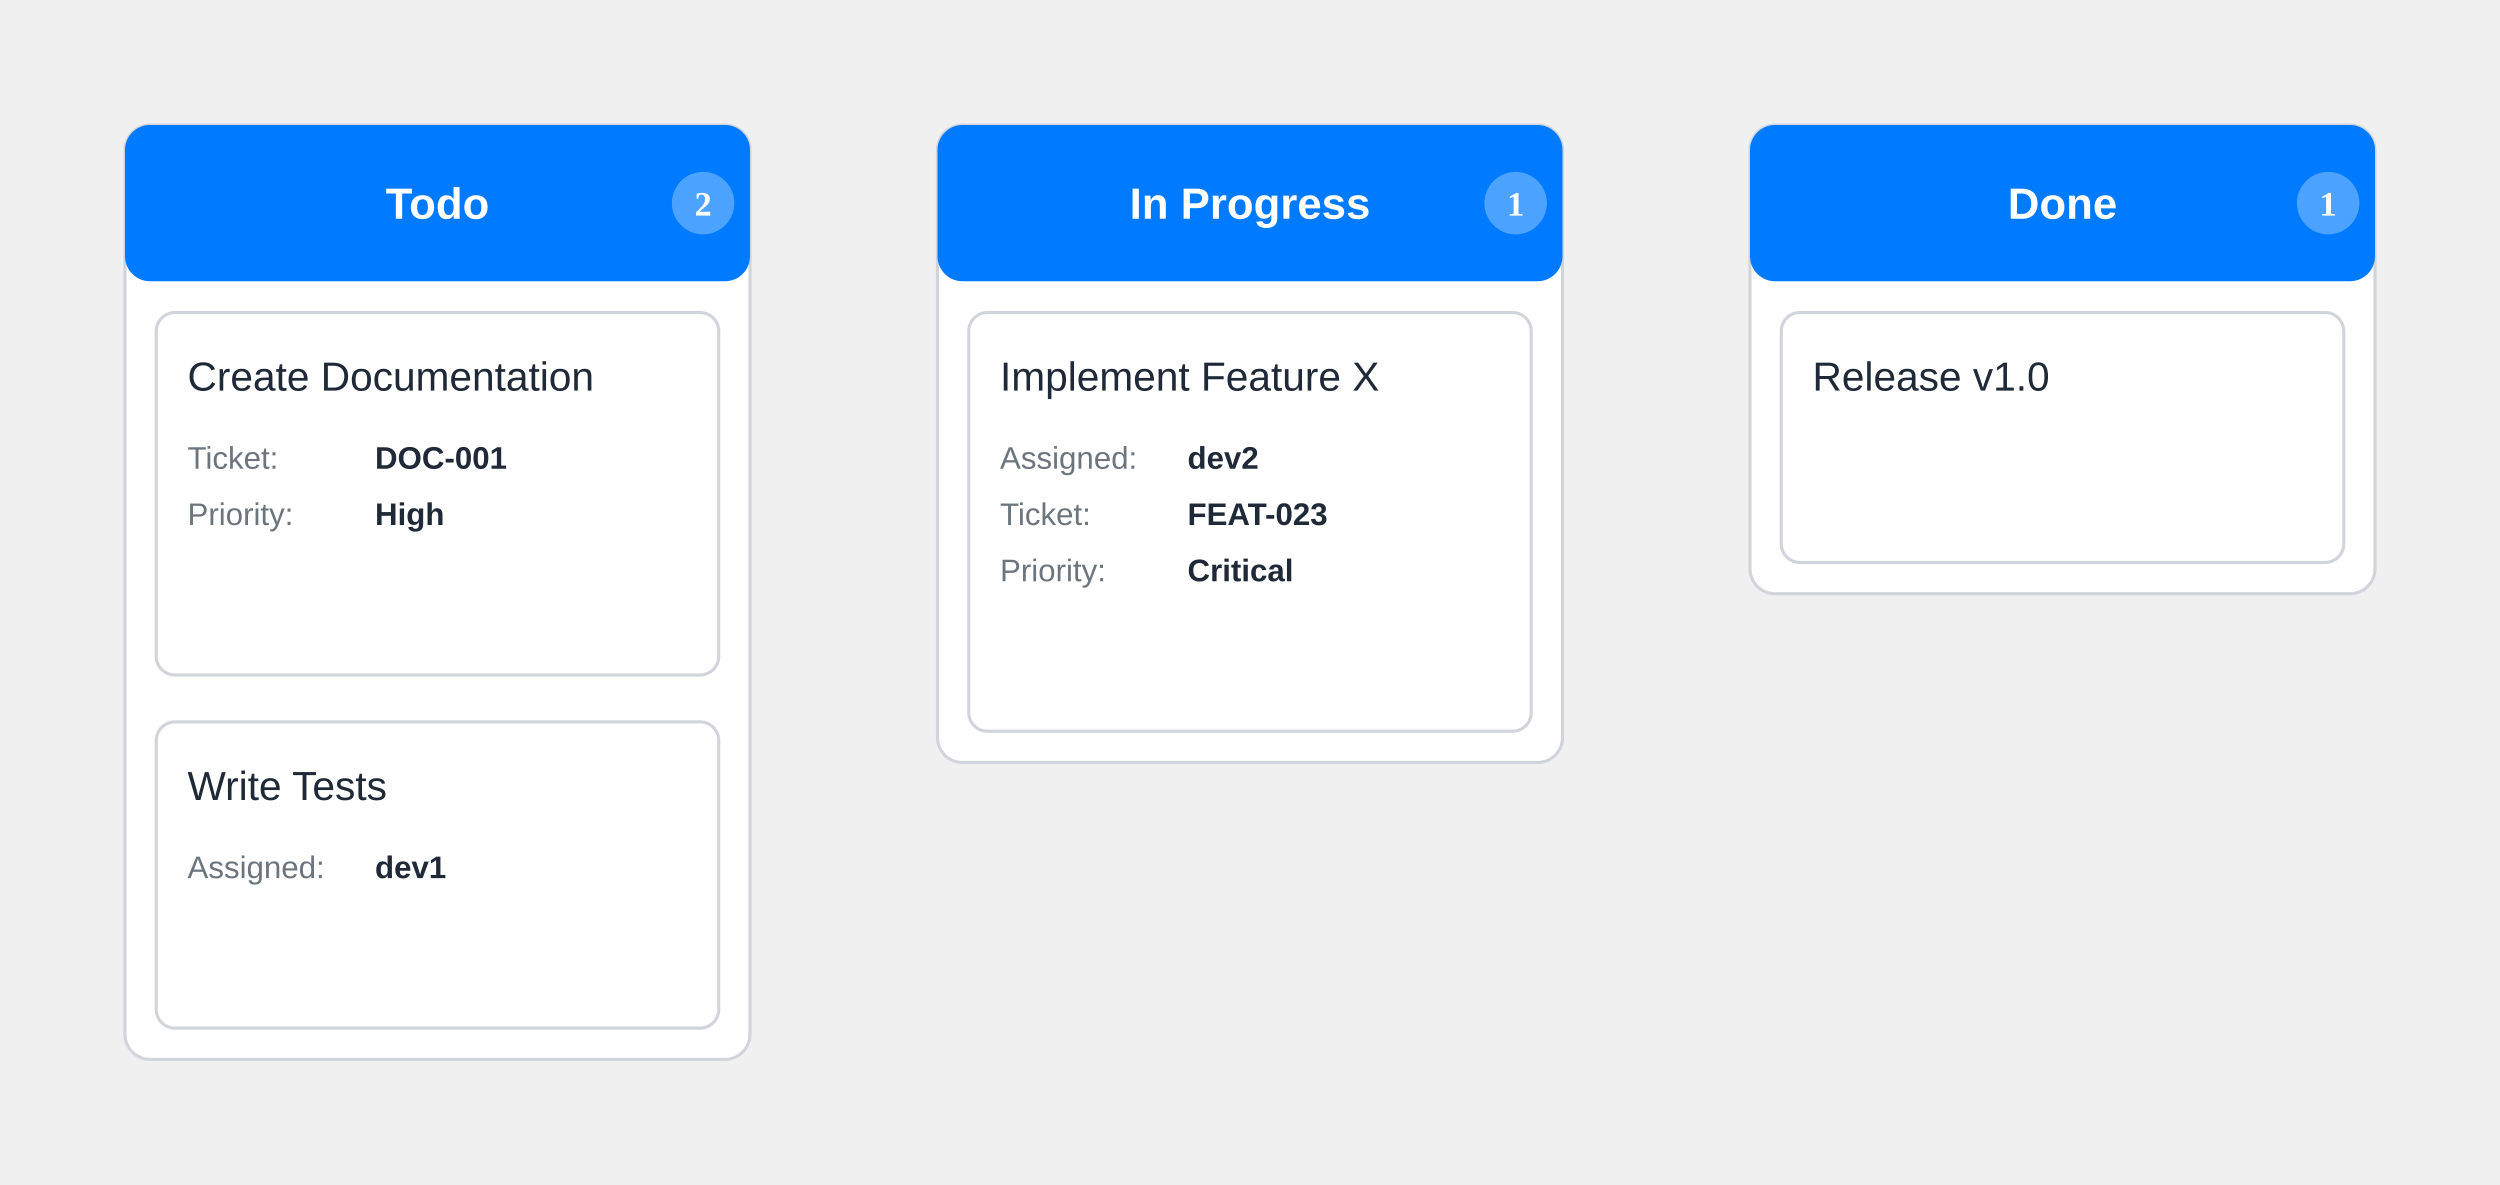
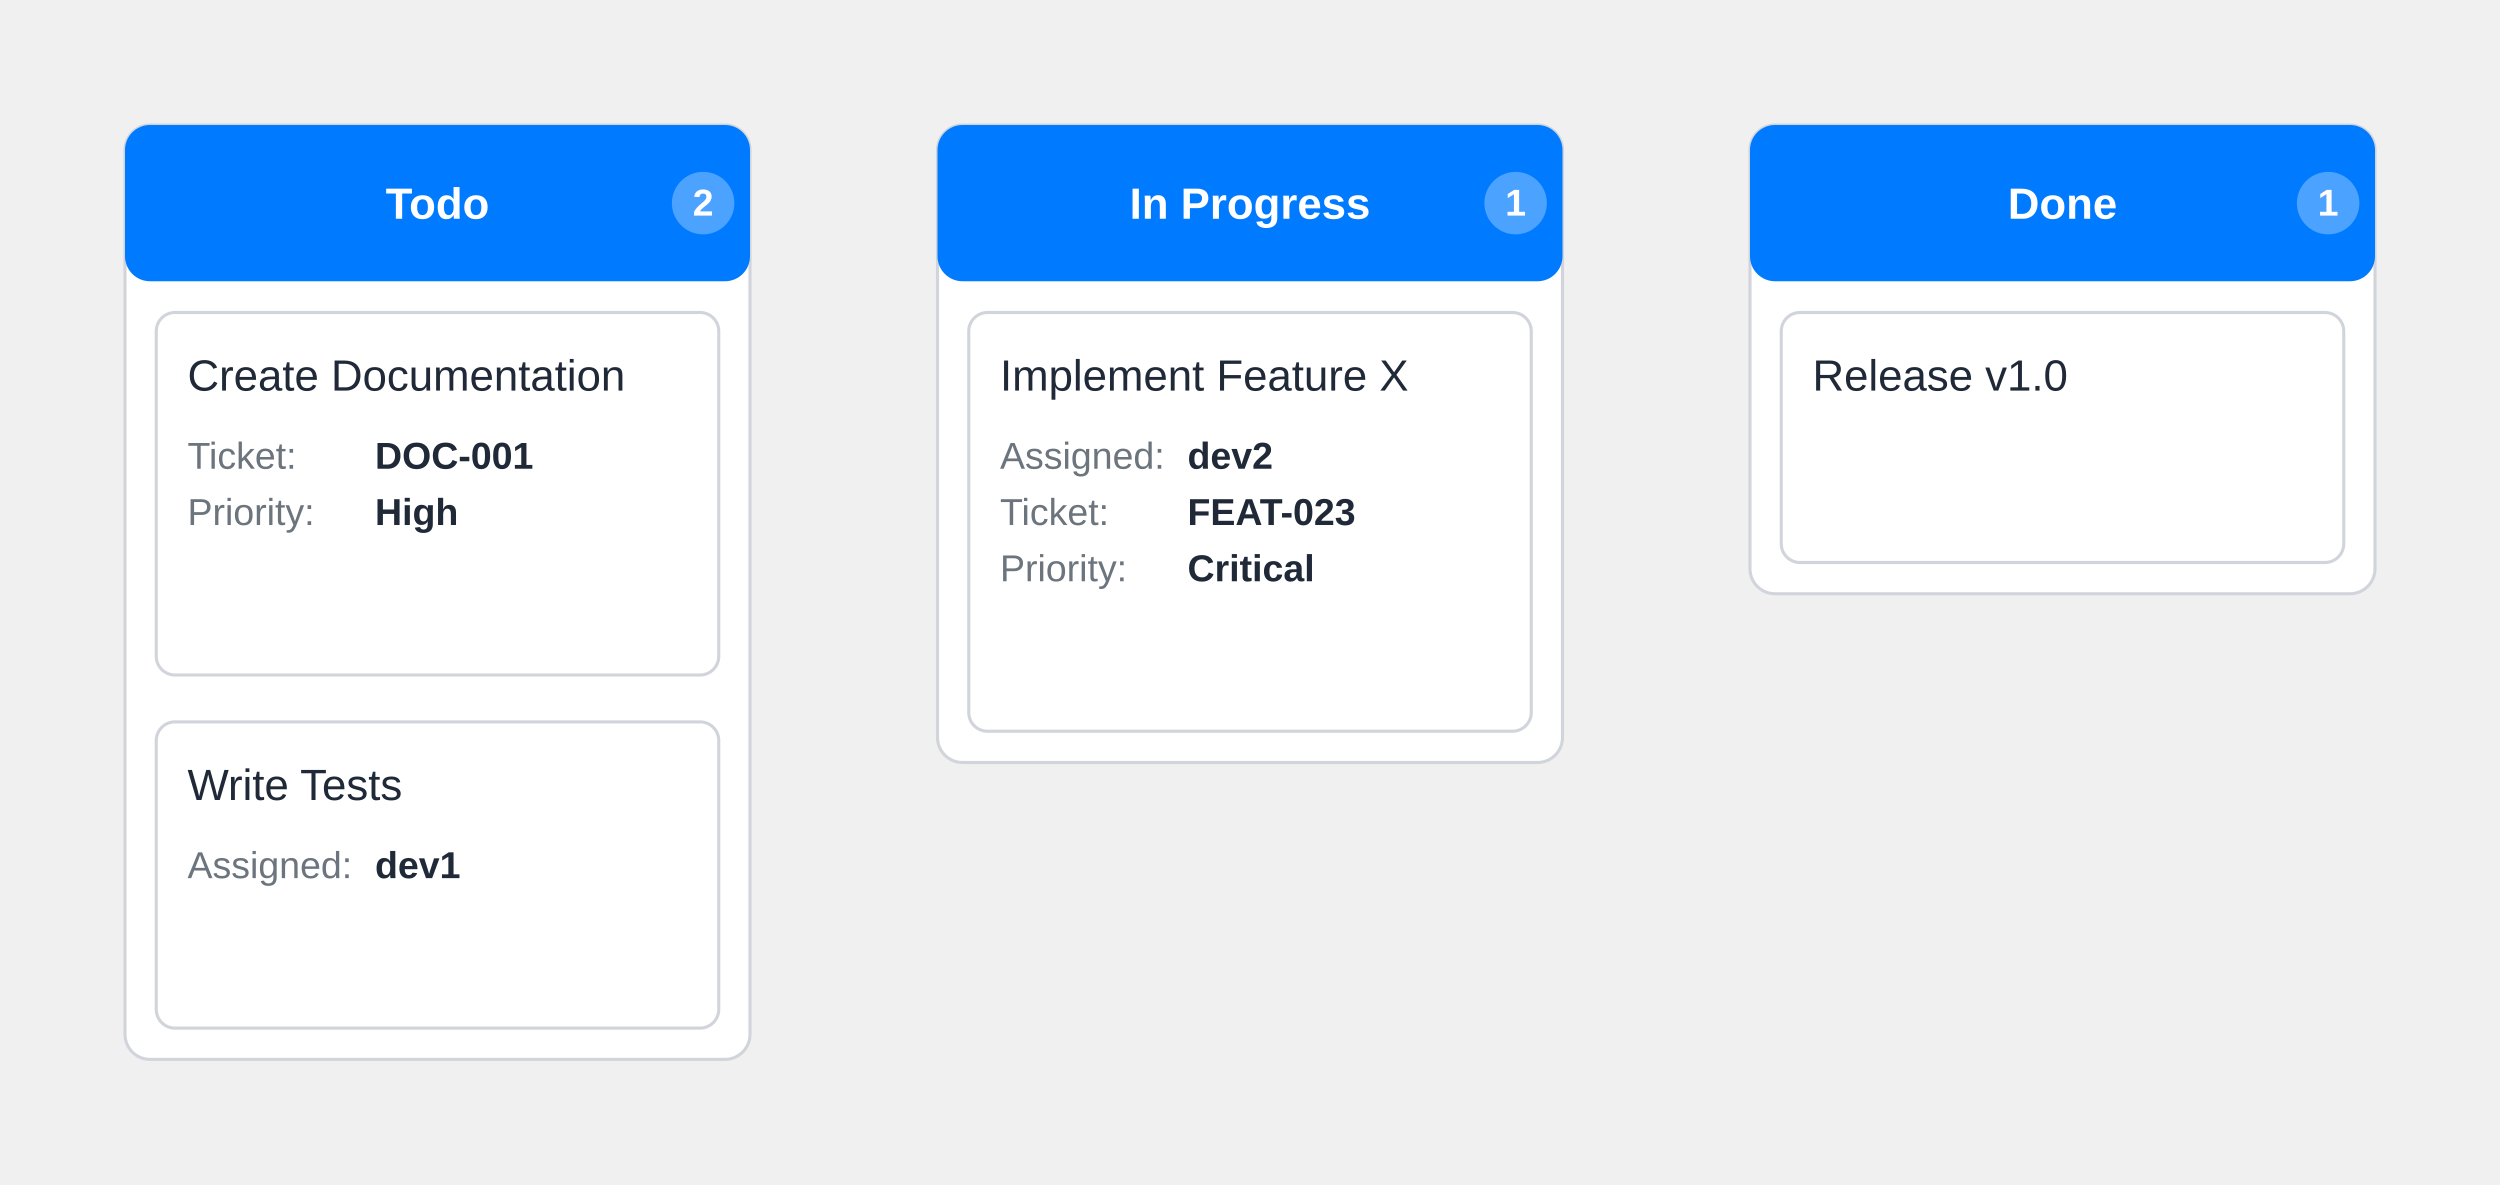
- <svg xmlns="http://www.w3.org/2000/svg" width="800.0" height="379.0" viewBox="0 0 800.0 379.0" version="1.2" baseProfile="tiny">
+ <svg xmlns="http://www.w3.org/2000/svg" width="800.0" height="379.0" viewBox="0 0 800 379.0" version="1.2" baseProfile="tiny">
  <rect fill="#ffffff" stroke="#d1d5db" stroke-width="1" x="40.0" y="40.0" width="200.0" height="299.0" rx="8.0" ry="8.0" />
  <rect fill="#007bff" x="40.0" y="40.0" width="200.0" height="50.0" rx="8.0" ry="8.0" />
  <text fill="#ffffff" x="140.0" y="70.0" text-anchor="middle" font-family="Arial, Helvetica, sans-serif" font-size="14" font-weight="bold">Todo</text>
  <rect fill="#ffffff" fill-opacity="0.3" stroke-opacity="0.3" x="215.0" y="55.0" width="20.0" height="20.0" rx="10.0" ry="10.0" />
-   <text fill="#ffffff" x="225.0" y="69.0" text-anchor="middle" font-size="11" font-weight="bold">2</text>
+   <text fill="#ffffff" x="225.0" y="69.0" text-anchor="middle" font-family="Arial, Helvetica, sans-serif" font-size="12" font-weight="bold">2</text>
  <rect fill="#ffffff" stroke="#d1d5db" stroke-width="1" x="300.0" y="40.0" width="200.0" height="204.0" rx="8.0" ry="8.0" />
  <rect fill="#007bff" x="300.0" y="40.0" width="200.0" height="50.0" rx="8.0" ry="8.0" />
  <text fill="#ffffff" x="400.0" y="70.0" text-anchor="middle" font-family="Arial, Helvetica, sans-serif" font-size="14" font-weight="bold">In Progress</text>
  <rect fill="#ffffff" fill-opacity="0.3" stroke-opacity="0.3" x="475.0" y="55.0" width="20.0" height="20.0" rx="10.0" ry="10.0" />
-   <text fill="#ffffff" x="485.0" y="69.0" text-anchor="middle" font-size="11" font-weight="bold">1</text>
+   <text fill="#ffffff" x="485.0" y="69.0" text-anchor="middle" font-family="Arial, Helvetica, sans-serif" font-size="12" font-weight="bold">1</text>
  <rect fill="#ffffff" stroke="#d1d5db" stroke-width="1" x="560.0" y="40.0" width="200.0" height="150.0" rx="8.0" ry="8.0" />
  <rect fill="#007bff" x="560.0" y="40.0" width="200.0" height="50.0" rx="8.0" ry="8.0" />
  <text fill="#ffffff" x="660.0" y="70.0" text-anchor="middle" font-family="Arial, Helvetica, sans-serif" font-size="14" font-weight="bold">Done</text>
  <rect fill="#ffffff" fill-opacity="0.3" stroke-opacity="0.3" x="735.0" y="55.0" width="20.0" height="20.0" rx="10.0" ry="10.0" />
-   <text fill="#ffffff" x="745.0" y="69.0" text-anchor="middle" font-size="11" font-weight="bold">1</text>
+   <text fill="#ffffff" x="745.0" y="69.0" text-anchor="middle" font-family="Arial, Helvetica, sans-serif" font-size="12" font-weight="bold">1</text>
  <rect fill="#ffffff" stroke="#d1d5db" stroke-width="1" x="50.0" y="100.0" width="180.0" height="116.0" rx="6.0" ry="6.0" />
-   <text fill="#1f2937" x="60.0" y="125.0" font-family="Arial, Helvetica, sans-serif" font-size="13">Create Documentation</text>
-   <text fill="#6c757d" x="60.0" y="150.0" font-family="Arial, Helvetica, sans-serif" font-size="10">Ticket:</text>
-   <text fill="#1f2937" x="120.0" y="150.0" font-family="Arial, Helvetica, sans-serif" font-size="10" font-weight="bold">DOC-001</text>
-   <text fill="#6c757d" x="60.0" y="168.0" font-family="Arial, Helvetica, sans-serif" font-size="10">Priority:</text>
-   <text fill="#1f2937" x="120.0" y="168.0" font-family="Arial, Helvetica, sans-serif" font-size="10" font-weight="bold">High</text>
+   <text fill="#1f2937" x="60.0" y="125.0" font-family="Arial, Helvetica, sans-serif" font-size="14">Create Documentation</text>
+   <text fill="#6c757d" x="60.0" y="150.0" font-family="Arial, Helvetica, sans-serif" font-size="12">Ticket:</text>
+   <text fill="#1f2937" x="120.0" y="150.0" font-family="Arial, Helvetica, sans-serif" font-size="12" font-weight="bold">DOC-001</text>
+   <text fill="#6c757d" x="60.0" y="168.0" font-family="Arial, Helvetica, sans-serif" font-size="12">Priority:</text>
+   <text fill="#1f2937" x="120.0" y="168.0" font-family="Arial, Helvetica, sans-serif" font-size="12" font-weight="bold">High</text>
  <rect fill="#ffffff" stroke="#d1d5db" stroke-width="1" x="50.0" y="231.0" width="180.0" height="98.0" rx="6.0" ry="6.0" />
-   <text fill="#1f2937" x="60.0" y="256.0" font-family="Arial, Helvetica, sans-serif" font-size="13">Write Tests</text>
-   <text fill="#6c757d" x="60.0" y="281.0" font-family="Arial, Helvetica, sans-serif" font-size="10">Assigned:</text>
-   <text fill="#1f2937" x="120.0" y="281.0" font-family="Arial, Helvetica, sans-serif" font-size="10" font-weight="bold">dev1</text>
+   <text fill="#1f2937" x="60.0" y="256.0" font-family="Arial, Helvetica, sans-serif" font-size="14">Write Tests</text>
+   <text fill="#6c757d" x="60.0" y="281.0" font-family="Arial, Helvetica, sans-serif" font-size="12">Assigned:</text>
+   <text fill="#1f2937" x="120.0" y="281.0" font-family="Arial, Helvetica, sans-serif" font-size="12" font-weight="bold">dev1</text>
  <rect fill="#ffffff" stroke="#d1d5db" stroke-width="1" x="310.0" y="100.0" width="180.0" height="134.0" rx="6.0" ry="6.0" />
-   <text fill="#1f2937" x="320.0" y="125.0" font-family="Arial, Helvetica, sans-serif" font-size="13">Implement Feature X</text>
-   <text fill="#6c757d" x="320.0" y="150.0" font-family="Arial, Helvetica, sans-serif" font-size="10">Assigned:</text>
-   <text fill="#1f2937" x="380.0" y="150.0" font-family="Arial, Helvetica, sans-serif" font-size="10" font-weight="bold">dev2</text>
-   <text fill="#6c757d" x="320.0" y="168.0" font-family="Arial, Helvetica, sans-serif" font-size="10">Ticket:</text>
-   <text fill="#1f2937" x="380.0" y="168.0" font-family="Arial, Helvetica, sans-serif" font-size="10" font-weight="bold">FEAT-023</text>
-   <text fill="#6c757d" x="320.0" y="186.0" font-family="Arial, Helvetica, sans-serif" font-size="10">Priority:</text>
-   <text fill="#1f2937" x="380.0" y="186.0" font-family="Arial, Helvetica, sans-serif" font-size="10" font-weight="bold">Critical</text>
+   <text fill="#1f2937" x="320.0" y="125.0" font-family="Arial, Helvetica, sans-serif" font-size="14">Implement Feature X</text>
+   <text fill="#6c757d" x="320.0" y="150.0" font-family="Arial, Helvetica, sans-serif" font-size="12">Assigned:</text>
+   <text fill="#1f2937" x="380.0" y="150.0" font-family="Arial, Helvetica, sans-serif" font-size="12" font-weight="bold">dev2</text>
+   <text fill="#6c757d" x="320.0" y="168.0" font-family="Arial, Helvetica, sans-serif" font-size="12">Ticket:</text>
+   <text fill="#1f2937" x="380.0" y="168.0" font-family="Arial, Helvetica, sans-serif" font-size="12" font-weight="bold">FEAT-023</text>
+   <text fill="#6c757d" x="320.0" y="186.0" font-family="Arial, Helvetica, sans-serif" font-size="12">Priority:</text>
+   <text fill="#1f2937" x="380.0" y="186.0" font-family="Arial, Helvetica, sans-serif" font-size="12" font-weight="bold">Critical</text>
  <rect fill="#ffffff" stroke="#d1d5db" stroke-width="1" x="570.0" y="100.0" width="180.0" height="80.0" rx="6.0" ry="6.0" />
-   <text fill="#1f2937" x="580.0" y="125.0" font-family="Arial, Helvetica, sans-serif" font-size="13">Release v1.0</text>
+   <text fill="#1f2937" x="580.0" y="125.0" font-family="Arial, Helvetica, sans-serif" font-size="14">Release v1.0</text>
</svg>
